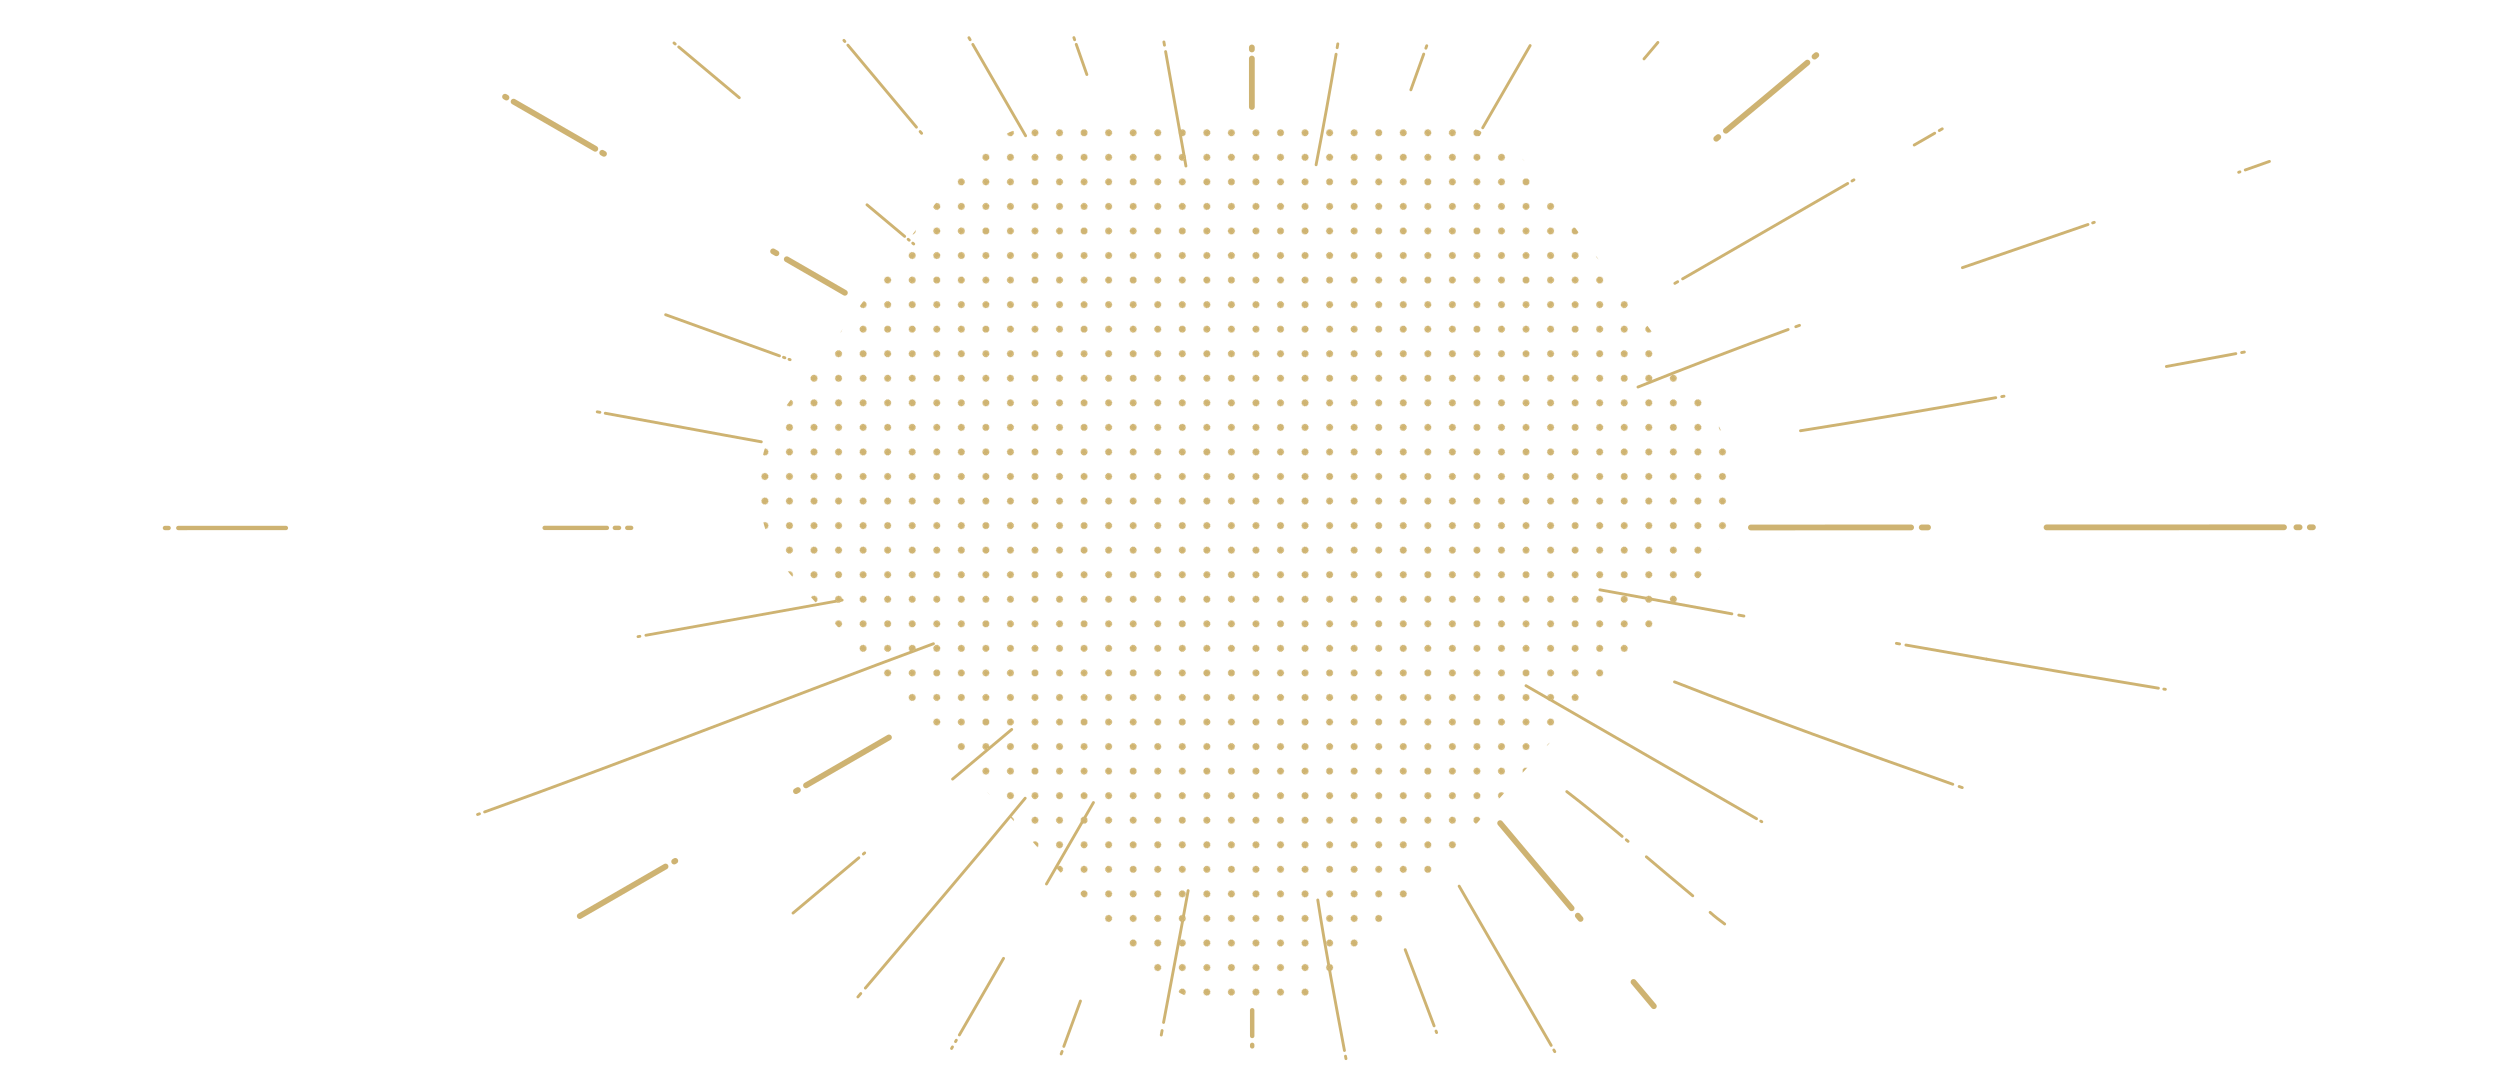
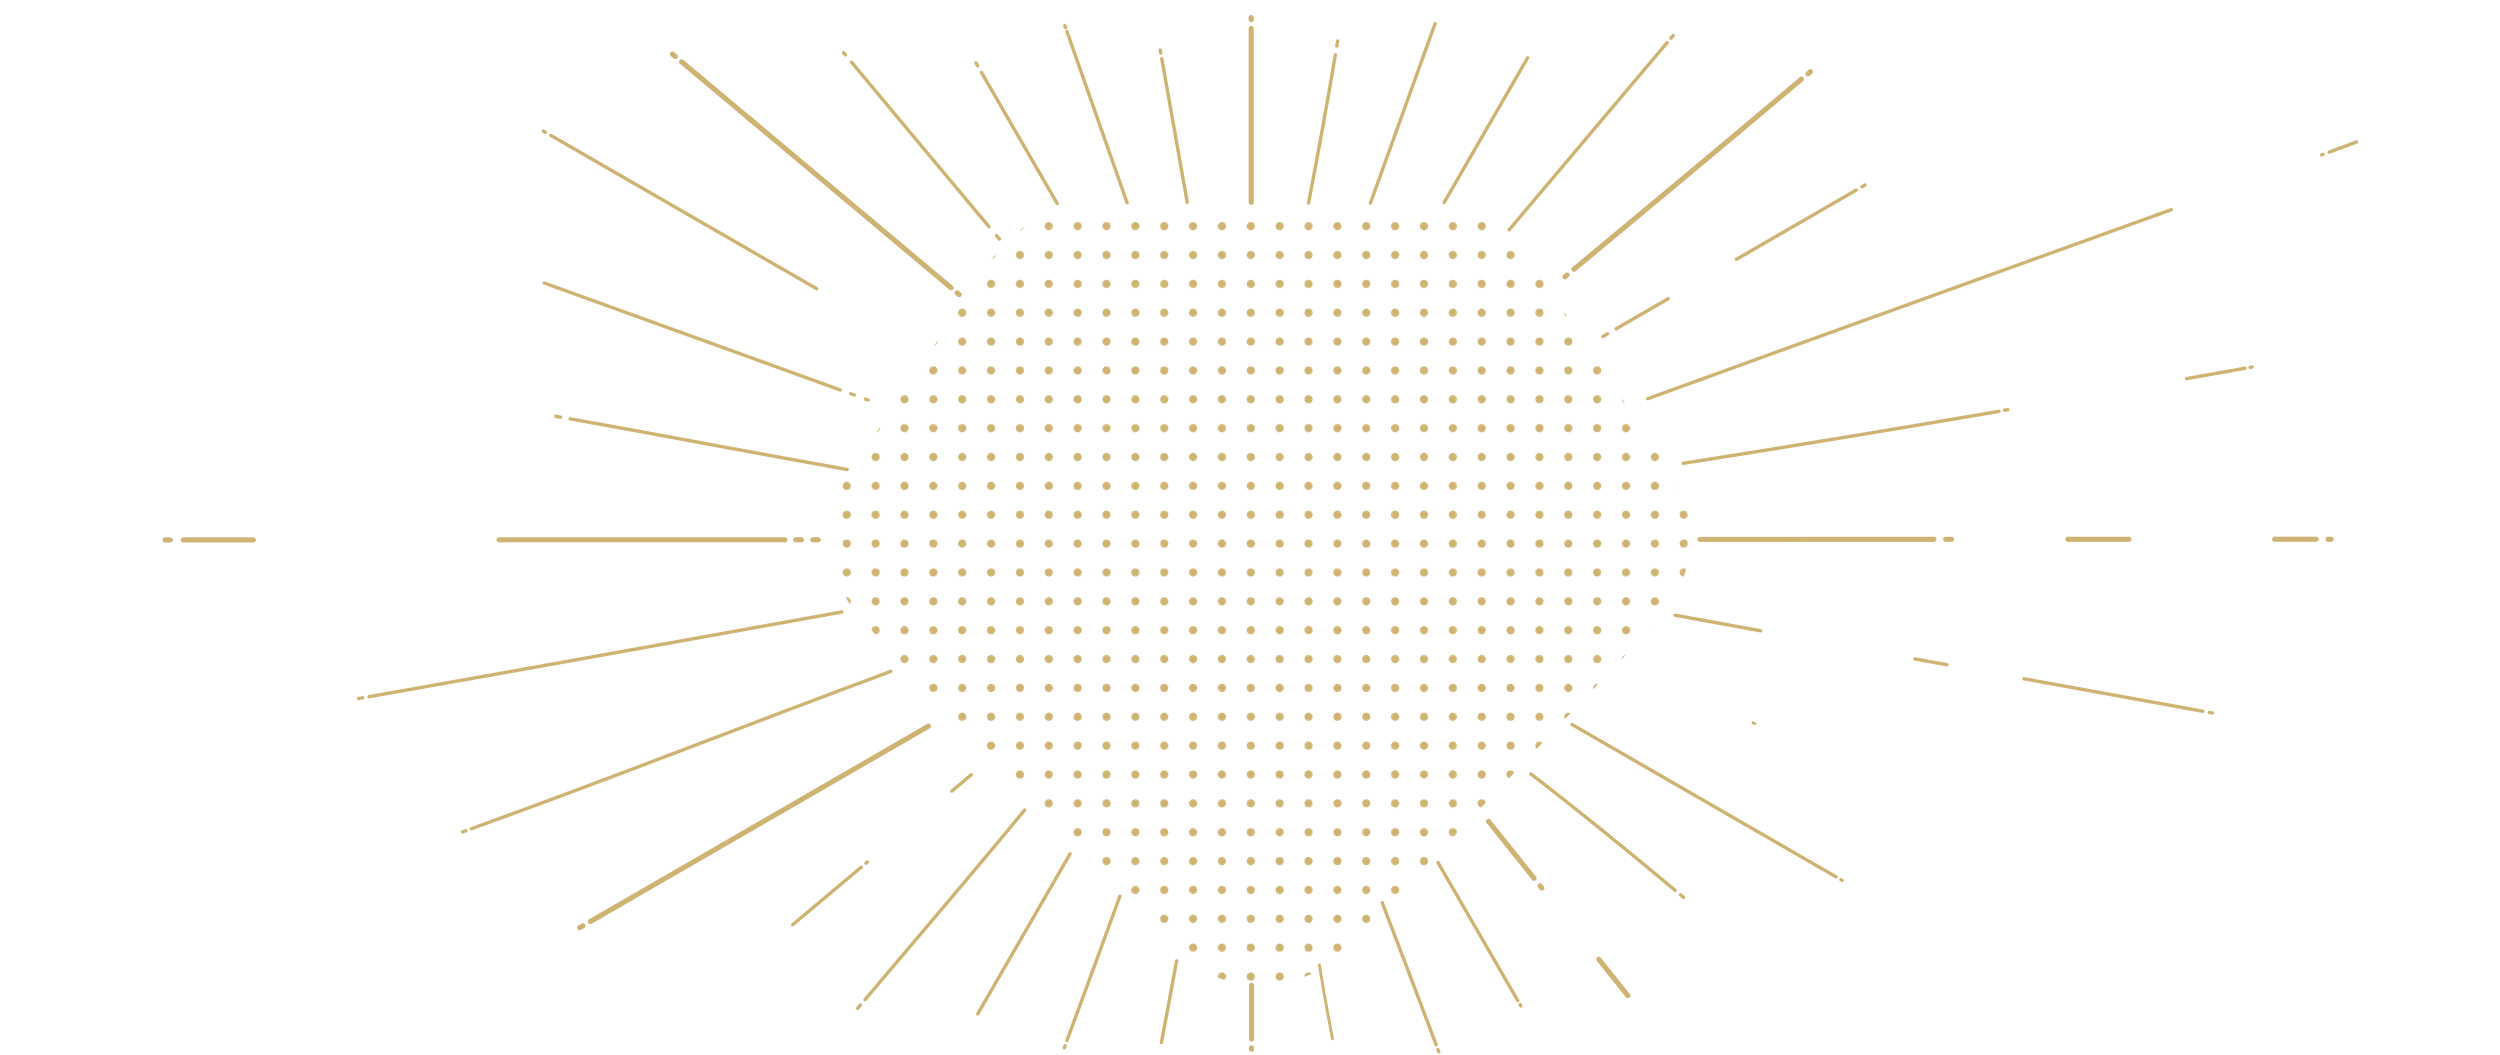
- <svg xmlns="http://www.w3.org/2000/svg" id="_レイヤー_2" version="1.1" viewBox="0 0 1728 740">
+ <svg xmlns="http://www.w3.org/2000/svg" id="sunburst" version="1.1" viewBox="0 0 1470 620">
  <defs>
    <style>
-       .st0, .st1, .st2, .st3, .st4, .st5 {
+       .st0, .st1, .st2, .st3 {
        fill: none;
      }

-       .st6 {
+       .st4 {
        fill: #ceb372;
      }

      .st1 {
-         stroke-width: 1.95px;
-       }
- 
-       .st1, .st2, .st3, .st4, .st5 {
+         stroke-width: 3px;
+       }
+ 
+       .st1, .st2, .st3 {
        stroke: #ceb372;
        stroke-linecap: round;
        stroke-linejoin: round;
      }

+       .st5 {
+         fill: url(#_新規パターンスウォッチ_2);
+       }
+ 
      .st2 {
-         stroke-width: 3.08px;
+         stroke-width: 2px;
      }

      .st3 {
-         stroke-width: 3px;
-       }
- 
-       .st4 {
-         stroke-width: 4px;
-       }
- 
-       .st7 {
-         fill: url(#_新規パターンスウォッチ_2);
-       }
- 
-       .st5 {
-         stroke-width: 2px;
+         stroke-width: 1.7px;
      }
    </style>
-     <pattern id="_新規パターンスウォッチ_2" data-name=" 新規パターンスウォッチ 2" x="0" y="0" width="48" height="48" patternTransform="translate(-4341.85 -10939.16) rotate(-45) scale(1 -1)" patternUnits="userSpaceOnUse" viewBox="0 0 48 48">
+     <pattern id="_新規パターンスウォッチ_2" data-name=" 新規パターンスウォッチ 2" x="0" y="0" width="48" height="48" patternTransform="translate(-3948.4 -10185.11) rotate(-45) scale(1 -1)" patternUnits="userSpaceOnUse" viewBox="0 0 48 48">
      <g>
        <rect class="st0" width="48" height="48" />
        <g>
          <rect class="st0" width="48" height="48" />
          <g>
-             <path class="st6" d="M24-2.4c1.32,0,2.4,1.07,2.4,2.4s-1.08,2.4-2.4,2.4-2.4-1.08-2.4-2.4,1.07-2.4,2.4-2.4Z" />
-             <path class="st6" d="M48-2.4c1.32,0,2.4,1.07,2.4,2.4s-1.08,2.4-2.4,2.4-2.4-1.08-2.4-2.4,1.07-2.4,2.4-2.4Z" />
-             <path class="st6" d="M24,21.6c1.32,0,2.4,1.07,2.4,2.4s-1.08,2.4-2.4,2.4-2.4-1.08-2.4-2.4,1.07-2.4,2.4-2.4Z" />
-             <path class="st6" d="M48,21.6c1.32,0,2.4,1.07,2.4,2.4s-1.08,2.4-2.4,2.4-2.4-1.08-2.4-2.4,1.07-2.4,2.4-2.4Z" />
-             <path class="st6" d="M36,9.6c1.32,0,2.4,1.07,2.4,2.4s-1.08,2.4-2.4,2.4-2.4-1.08-2.4-2.4,1.07-2.4,2.4-2.4Z" />
-             <path class="st6" d="M12,9.6c1.32,0,2.4,1.07,2.4,2.4s-1.08,2.4-2.4,2.4-2.4-1.08-2.4-2.4,1.07-2.4,2.4-2.4Z" />
-             <path class="st6" d="M36,33.6c1.32,0,2.4,1.07,2.4,2.4s-1.08,2.4-2.4,2.4-2.4-1.08-2.4-2.4,1.07-2.4,2.4-2.4Z" />
-             <path class="st6" d="M12,33.6c1.32,0,2.4,1.07,2.4,2.4s-1.08,2.4-2.4,2.4-2.4-1.08-2.4-2.4,1.07-2.4,2.4-2.4Z" />
+             <path class="st4" d="M24-2.4c1.32,0,2.4,1.07,2.4,2.4s-1.08,2.4-2.4,2.4-2.4-1.08-2.4-2.4,1.07-2.4,2.4-2.4Z" />
+             <path class="st4" d="M48-2.4c1.32,0,2.4,1.07,2.4,2.4s-1.08,2.4-2.4,2.4-2.4-1.08-2.4-2.4,1.07-2.4,2.4-2.4Z" />
+             <path class="st4" d="M24,21.6c1.32,0,2.4,1.07,2.4,2.4s-1.08,2.4-2.4,2.4-2.4-1.08-2.4-2.4,1.07-2.4,2.4-2.4Z" />
+             <path class="st4" d="M48,21.6c1.32,0,2.4,1.07,2.4,2.4s-1.08,2.4-2.4,2.4-2.4-1.08-2.4-2.4,1.07-2.4,2.4-2.4Z" />
+             <path class="st4" d="M36,9.6c1.32,0,2.4,1.07,2.4,2.4s-1.08,2.4-2.4,2.4-2.4-1.08-2.4-2.4,1.07-2.4,2.4-2.4Z" />
+             <path class="st4" d="M12,9.6c1.32,0,2.4,1.07,2.4,2.4s-1.08,2.4-2.4,2.4-2.4-1.08-2.4-2.4,1.07-2.4,2.4-2.4Z" />
+             <path class="st4" d="M36,33.6c1.32,0,2.4,1.07,2.4,2.4s-1.08,2.4-2.4,2.4-2.4-1.08-2.4-2.4,1.07-2.4,2.4-2.4Z" />
+             <path class="st4" d="M12,33.6c1.32,0,2.4,1.07,2.4,2.4s-1.08,2.4-2.4,2.4-2.4-1.08-2.4-2.4,1.07-2.4,2.4-2.4Z" />
          </g>
          <g>
-             <path class="st6" d="M0-2.4c1.32,0,2.4,1.07,2.4,2.4S1.32,2.4,0,2.4-2.4,1.32-2.4,0-1.33-2.4,0-2.4Z" />
-             <path class="st6" d="M0,21.6c1.32,0,2.4,1.07,2.4,2.4s-1.08,2.4-2.4,2.4-2.4-1.08-2.4-2.4,1.07-2.4,2.4-2.4Z" />
+             <path class="st4" d="M0-2.4c1.32,0,2.4,1.07,2.4,2.4S1.32,2.4,0,2.4-2.4,1.32-2.4,0-1.33-2.4,0-2.4Z" />
+             <path class="st4" d="M0,21.6c1.32,0,2.4,1.07,2.4,2.4s-1.08,2.4-2.4,2.4-2.4-1.08-2.4-2.4,1.07-2.4,2.4-2.4Z" />
          </g>
          <g>
-             <path class="st6" d="M24,45.6c1.32,0,2.4,1.07,2.4,2.4s-1.08,2.4-2.4,2.4-2.4-1.08-2.4-2.4,1.07-2.4,2.4-2.4Z" />
-             <path class="st6" d="M48,45.6c1.32,0,2.4,1.07,2.4,2.4s-1.08,2.4-2.4,2.4-2.4-1.08-2.4-2.4,1.07-2.4,2.4-2.4Z" />
+             <path class="st4" d="M24,45.6c1.32,0,2.4,1.07,2.4,2.4s-1.08,2.4-2.4,2.4-2.4-1.08-2.4-2.4,1.07-2.4,2.4-2.4Z" />
+             <path class="st4" d="M48,45.6c1.32,0,2.4,1.07,2.4,2.4s-1.08,2.4-2.4,2.4-2.4-1.08-2.4-2.4,1.07-2.4,2.4-2.4Z" />
          </g>
-           <path class="st6" d="M0,45.6c1.32,0,2.4,1.07,2.4,2.4s-1.08,2.4-2.4,2.4-2.4-1.08-2.4-2.4,1.07-2.4,2.4-2.4Z" />
+           <path class="st4" d="M0,45.6c1.32,0,2.4,1.07,2.4,2.4s-1.08,2.4-2.4,2.4-2.4-1.08-2.4-2.4,1.07-2.4,2.4-2.4Z" />
        </g>
      </g>
    </pattern>
  </defs>
  <g>
    <g>
-       <line class="st2" x1="865.52" y1="716.04" x2="865.51" y2="698.31" />
-       <line class="st2" x1="865.52" y1="723.24" x2="865.52" y2="722.23" />
-     </g>
-     <g>
-       <path class="st5" d="M804.26,706.71c5.58-30.38,11.54-60.69,16.98-91.1" />
-       <path class="st5" d="M802.67,715.42c.19-1.04.38-2.08.57-3.11" />
-     </g>
-     <g>
-       <path class="st5" d="M735.31,723.27c3.86-10.44,7.7-20.9,11.5-31.36" />
-       <path class="st5" d="M733.48,728.48c.21-.57.43-1.15.64-1.72" />
-     </g>
-     <g>
-       <line class="st5" x1="723.31" y1="611.01" x2="755.79" y2="554.72" />
-       <line class="st5" x1="663.12" y1="715.35" x2="693.65" y2="662.42" />
-       <line class="st5" x1="660.46" y1="719.95" x2="661" y2="719.02" />
-       <line class="st5" x1="657.72" y1="724.71" x2="658.34" y2="723.63" />
-     </g>
-     <g>
-       <path class="st5" d="M598.13,682.96c36.88-43.71,74.15-87.07,110.48-131.24" />
-       <path class="st5" d="M592.98,689.07c.66-.78,1.31-1.56,1.97-2.34" />
-     </g>
-     <g>
-       <path class="st5" d="M658.43,538.5c13.62-11.44,27.24-22.87,40.86-34.31" />
-       <path class="st5" d="M596.75,590.29c.3-.25.61-.51.91-.76" />
-       <path class="st5" d="M548.14,631.11c15.16-12.73,30.33-25.47,45.49-38.2" />
-     </g>
-     <g>
-       <line class="st4" x1="557.11" y1="542.85" x2="614.44" y2="509.72" />
-       <line class="st4" x1="550.16" y1="546.86" x2="551.5" y2="546.09" />
-       <line class="st4" x1="465.99" y1="595.5" x2="466.76" y2="595.05" />
-       <line class="st4" x1="400.73" y1="633.2" x2="460.02" y2="598.94" />
-     </g>
-     <g>
-       <path class="st5" d="M334.99,561.21c103.95-37.28,206.64-77.92,310.2-116.26" />
-       <path class="st5" d="M330.09,562.97c.43-.15.86-.31,1.3-.46" />
-     </g>
-     <g>
-       <path class="st1" d="M446.44,439.09c45.24-7.98,90.45-16.17,135.67-24.31" />
-       <path class="st1" d="M440.98,440.05c.43-.08.87-.15,1.3-.23" />
-     </g>
-     <g>
-       <line class="st3" x1="433.55" y1="364.86" x2="436.27" y2="364.86" />
-       <line class="st3" x1="424.96" y1="364.86" x2="427.88" y2="364.86" />
-       <line class="st3" x1="376.45" y1="364.87" x2="419.49" y2="364.87" />
-       <line class="st3" x1="123.23" y1="364.95" x2="197.6" y2="364.94" />
-       <line class="st3" x1="114" y1="364.95" x2="116.56" y2="364.95" />
-     </g>
-     <g>
-       <path class="st5" d="M418.35,285.64c35.98,6.45,71.88,13.3,107.86,19.74" />
-       <path class="st5" d="M412.82,284.66c.61.11,1.21.21,1.82.32" />
-     </g>
-     <g>
-       <path class="st5" d="M545.4,248.37c.24.09.48.17.72.26" />
-       <path class="st5" d="M541.55,246.97c.32.11.63.23.95.34" />
-       <path class="st5" d="M460.1,217.54c26.23,9.48,52.46,18.94,78.68,28.43" />
-     </g>
-     <g>
-       <line class="st4" x1="543.82" y1="179.2" x2="583.98" y2="202.37" />
-       <line class="st4" x1="534.36" y1="173.74" x2="536.66" y2="175.07" />
-       <line class="st4" x1="416.25" y1="105.6" x2="417.48" y2="106.31" />
-       <line class="st4" x1="354.99" y1="70.26" x2="411.47" y2="102.84" />
-       <line class="st4" x1="349.09" y1="66.86" x2="350.07" y2="67.43" />
-     </g>
-     <g>
-       <path class="st5" d="M630.89,168.07c.22.19.45.37.67.56" />
-       <path class="st5" d="M627.71,165.41c.25.21.49.41.74.62" />
-       <path class="st5" d="M599.27,141.56l26.04,21.84" />
-       <path class="st5" d="M469.14,32.44c13.95,11.7,27.9,23.4,41.85,35.09" />
-       <path class="st5" d="M465.88,29.71c.27.23.54.45.81.68" />
-     </g>
-     <g>
-       <path class="st5" d="M636,90.94c.34.4.67.8,1.01,1.2" />
-       <path class="st5" d="M586.06,31.2c15.75,18.93,31.58,37.8,47.38,56.69" />
-       <path class="st5" d="M583.32,27.91c.21.25.42.51.63.76" />
-     </g>
-     <g>
-       <line class="st5" x1="672.41" y1="30.71" x2="708.89" y2="93.85" />
-       <line class="st5" x1="669.73" y1="26.07" x2="670.55" y2="27.48" />
-     </g>
-     <g>
-       <path class="st5" d="M743.91,30.67c2.45,6.94,4.88,13.89,7.32,20.84" />
-       <path class="st5" d="M742.27,26.01c.17.49.35.98.52,1.47" />
-     </g>
-     <g>
-       <path class="st5" d="M805.67,35.66c4.66,26.37,9.33,52.73,14.03,79.09" />
-       <path class="st5" d="M804.49,29c.13.74.26,1.49.39,2.23" />
-     </g>
-     <g>
-       <line class="st4" x1="865.28" y1="40.48" x2="865.29" y2="73.93" />
-       <line class="st4" x1="865.28" y1="32.8" x2="865.28" y2="34.19" />
-     </g>
-     <g>
-       <path class="st5" d="M923.5,37.48c-4.28,25.53-8.91,50.98-13.81,76.41" />
-       <path class="st5" d="M924.69,30.32c-.15.88-.29,1.76-.44,2.64" />
-     </g>
-     <g>
-       <path class="st5" d="M984.08,37.38c-2.97,8.23-5.94,16.47-8.9,24.7" />
-       <path class="st5" d="M986.16,31.62c-.21.57-.41,1.14-.61,1.7" />
-     </g>
-     <g>
-       <line class="st5" x1="1022.87" y1="91.74" x2="1022.12" y2="93.05" />
-       <line class="st5" x1="1057.63" y1="31.5" x2="1024.85" y2="88.32" />
-     </g>
-     <path class="st5" d="M1145.93,29.34c-3.2,3.78-6.39,7.57-9.59,11.36" />
-     <g>
-       <path class="st4" d="M1187.67,94.74c-.46.39-.93.77-1.39,1.16" />
-       <path class="st4" d="M1249.28,43.27c-18.71,15.79-37.51,31.46-56.35,47.1" />
-       <path class="st4" d="M1255.43,38.08c-.41.35-.83.7-1.24,1.05" />
-     </g>
-     <g>
-       <line class="st5" x1="1159.61" y1="194.72" x2="1157.66" y2="195.85" />
-       <line class="st5" x1="1277.12" y1="126.82" x2="1163.03" y2="192.74" />
-       <line class="st5" x1="1281.44" y1="124.32" x2="1280.1" y2="125.09" />
-       <line class="st5" x1="1337.26" y1="92.07" x2="1323.11" y2="100.24" />
-       <line class="st5" x1="1342.48" y1="89.05" x2="1340.44" y2="90.23" />
-     </g>
-     <g>
-       <path class="st5" d="M1235.96,227.76c-34.77,12.76-69.39,25.94-103.78,39.75" />
-       <path class="st5" d="M1243.8,224.89c-.85.31-1.69.62-2.54.93" />
-       <path class="st5" d="M1443.21,155.18c-28.93,9.93-57.88,19.82-86.79,29.82" />
-       <path class="st5" d="M1447.57,153.68c-.37.13-.74.26-1.11.38" />
-       <path class="st5" d="M1548.22,118.79c-.28.1-.56.2-.84.29" />
-       <path class="st5" d="M1568.63,111.56c-5.57,1.98-11.13,3.96-16.7,5.92" />
-     </g>
-     <g>
-       <path class="st5" d="M1379.46,274.87c-44.92,8.03-89.88,15.76-134.96,22.86" />
-       <path class="st5" d="M1385.15,273.85c-.51.09-1.03.18-1.54.28" />
-       <path class="st5" d="M1545.39,244.44c-15.99,2.96-31.98,5.92-47.98,8.87" />
-       <path class="st5" d="M1551.29,243.34c-.62.11-1.24.23-1.86.34" />
-     </g>
-     <g>
-       <line class="st4" x1="1320.96" y1="364.56" x2="1210.22" y2="364.6" />
-       <line class="st4" x1="1332.65" y1="364.55" x2="1328.31" y2="364.55" />
-       <line class="st4" x1="1578.7" y1="364.47" x2="1414.57" y2="364.53" />
-       <line class="st4" x1="1589.48" y1="364.47" x2="1587.28" y2="364.47" />
-       <line class="st4" x1="1598.69" y1="364.46" x2="1596.55" y2="364.46" />
-     </g>
-     <g>
-       <path class="st5" d="M1197.06,424.29c-30.47-5.52-60.89-11.07-91.21-16.6" />
-       <path class="st5" d="M1205.39,425.8c-1.18-.21-2.36-.43-3.53-.64" />
-       <path class="st5" d="M1312.98,445.08c-.73-.13-1.46-.26-2.18-.39" />
-       <path class="st5" d="M1373.11,455.61c-18.55-3.22-37.13-6.47-55.73-9.76" />
-       <path class="st5" d="M1491.87,475.67c-39.34-6.44-78.97-13.16-118.76-20.06" />
-       <path class="st5" d="M1496.69,476.46c-.35-.06-.7-.11-1.05-.17" />
-     </g>
-     <g>
-       <path class="st5" d="M1349.75,542.08c-64.43-22.71-128.71-45.85-192.32-70.76" />
-       <path class="st5" d="M1356.3,544.39c-.71-.25-1.42-.5-2.13-.75" />
-     </g>
-     <g>
-       <line class="st5" x1="1214.12" y1="565.89" x2="1054.77" y2="473.96" />
-       <line class="st5" x1="1217.74" y1="567.98" x2="1217.03" y2="567.57" />
-     </g>
-     <g>
-       <path class="st5" d="M1121.21,578.08c-12.57-10.53-25.25-20.93-38.25-30.93" />
-       <path class="st5" d="M1125.32,581.53c-.41-.34-.82-.69-1.23-1.03" />
-       <path class="st5" d="M1170.03,619.18c-10.76-8.9-21.4-17.94-32.06-26.96" />
-       <path class="st5" d="M1192.09,638.65c-3.45-2.54-6.89-5.12-10.04-8.02" />
-     </g>
-     <g>
-       <path class="st4" d="M1086.3,627.79c-16.47-19.61-32.94-39.22-49.4-58.84" />
-       <path class="st4" d="M1092.48,635.15c-.63-.75-1.26-1.5-1.9-2.26" />
-       <path class="st4" d="M1143.14,695.48c-4.69-5.58-9.38-11.17-14.06-16.75" />
-     </g>
-     <g>
-       <line class="st5" x1="1072.17" y1="722.57" x2="1008.57" y2="612.5" />
-       <line class="st5" x1="1074.66" y1="726.89" x2="1074.01" y2="725.76" />
-     </g>
-     <g>
-       <path class="st5" d="M991.25,709.08c-6.55-17.59-13.31-35.12-19.97-52.67" />
-       <path class="st5" d="M992.97,713.72c-.13-.35-.26-.7-.39-1.05" />
-     </g>
-     <g>
-       <path class="st5" d="M929.28,726.1c-6.46-34.62-13.06-69.22-18.43-104.03" />
-       <path class="st5" d="M930.33,731.75c-.11-.57-.21-1.14-.32-1.71" />
-     </g>
+       <line class="st1" x1="735.91" y1="610.96" x2="735.91" y2="579.41" />
+       <line class="st1" x1="735.91" y1="617.01" x2="735.91" y2="616.16" />
+     </g>
+     <path class="st2" d="M682.91,613c2.94-16.02,6.09-32.01,8.96-48.05" />
+     <g>
+       <path class="st2" d="M627.39,611.79c10.45-28.25,20.84-56.56,31.12-84.87" />
+       <path class="st2" d="M625.86,616.13c.15-.4.3-.81.45-1.21" />
+     </g>
+     <line class="st2" x1="574.88" y1="596.23" x2="629.2" y2="502.06" />
+     <g>
+       <path class="st2" d="M508.63,587.78c31.35-37.15,63.03-74.01,93.91-111.55" />
+       <path class="st2" d="M504.25,592.97c.56-.66,1.11-1.33,1.67-1.99" />
+     </g>
+     <g>
+       <path class="st2" d="M559.66,465.17c3.81-3.2,7.61-6.39,11.42-9.59" />
+       <path class="st2" d="M509.2,507.54c.27-.22.54-.45.81-.67" />
+       <path class="st2" d="M466.14,543.7c13.43-11.28,26.87-22.56,40.29-33.84" />
+     </g>
+     <g>
+       <line class="st1" x1="347.14" y1="541.84" x2="545.93" y2="426.97" />
+       <line class="st1" x1="340.84" y1="545.48" x2="342.77" y2="544.37" />
+     </g>
+     <g>
+       <path class="st2" d="M277.19,487.28c82.61-29.75,164.27-62.02,246.61-92.51" />
+       <path class="st2" d="M271.93,489.17c.67-.24,1.35-.48,2.02-.72" />
+     </g>
+     <g>
+       <path class="st2" d="M217.04,409.65c92.69-16.37,185.32-33.15,277.97-49.82" />
+       <path class="st2" d="M210.83,410.74c.82-.14,1.63-.29,2.45-.43" />
+     </g>
+     <g>
+       <line class="st1" x1="477.92" y1="317.39" x2="481.1" y2="317.39" />
+       <line class="st1" x1="467.9" y1="317.39" x2="471.31" y2="317.39" />
+       <line class="st1" x1="293.43" y1="317.4" x2="461.52" y2="317.4" />
+       <line class="st1" x1="107.89" y1="317.47" x2="148.94" y2="317.46" />
+       <line class="st1" x1="97.12" y1="317.47" x2="100.11" y2="317.47" />
+     </g>
+     <g>
+       <path class="st2" d="M335.21,246.27c54.34,9.74,108.57,20.09,162.91,29.81" />
+       <path class="st2" d="M326.85,244.78c.91.16,1.83.32,2.74.48" />
+     </g>
+     <g>
+       <path class="st2" d="M508.86,234.66c.54.2,1.07.38,1.61.58" />
+       <path class="st2" d="M500.25,231.52c.72.25,1.41.51,2.12.76" />
+       <path class="st2" d="M320.11,166.44c57.99,20.96,115.97,41.87,173.94,62.85" />
+     </g>
+     <g>
+       <line class="st2" x1="323.88" y1="79.62" x2="480.26" y2="169.82" />
+       <line class="st2" x1="319.5" y1="77.09" x2="320.64" y2="77.74" />
+     </g>
+     <g>
+       <path class="st1" d="M562.77,172.17l1.25,1.05" />
+       <path class="st1" d="M440.4,69.54c39.62,33.23,79.24,66.46,118.86,99.69" />
+       <path class="st1" d="M400.83,36.38c14.29,11.98,28.58,23.97,42.87,35.94" />
+       <path class="st1" d="M395.37,31.8c.57.47,1.13.95,1.7,1.42" />
+     </g>
+     <g>
+       <path class="st2" d="M585.93,138.53c.58.68,1.14,1.37,1.72,2.05" />
+       <path class="st2" d="M500.72,36.6c26.87,32.3,53.88,64.5,80.84,96.73" />
+       <path class="st2" d="M496.04,30.98c.36.43.72.87,1.07,1.3" />
+     </g>
+     <g>
+       <line class="st2" x1="577.11" y1="42.61" x2="621.64" y2="119.68" />
+       <line class="st2" x1="573.84" y1="36.95" x2="574.84" y2="38.67" />
+     </g>
+     <g>
+       <path class="st2" d="M627.36,18.56c11.82,33.54,23.58,67.11,35.37,100.67" />
+       <path class="st2" d="M626.12,15.07c.13.37.26.73.39,1.1" />
+     </g>
+     <g>
+       <path class="st2" d="M683.13,34.55c4.97,28.12,9.95,56.24,14.96,84.36" />
+       <path class="st2" d="M682.22,29.42c.1.57.2,1.15.3,1.72" />
+     </g>
+     <g>
+       <line class="st1" x1="735.71" y1="16.71" x2="735.72" y2="118.91" />
+       <line class="st1" x1="735.71" y1="10.36" x2="735.71" y2="11.51" />
+     </g>
+     <g>
+       <path class="st2" d="M785.18,32.25c-4.88,29.11-10.16,58.14-15.75,87.15" />
+       <path class="st2" d="M786.54,24.07c-.17,1-.33,2-.5,3.01" />
+     </g>
+     <path class="st2" d="M843.84,13.87c-12.69,35.16-25.38,70.36-38.02,105.52" />
+     <line class="st2" x1="898.22" y1="34.03" x2="849.13" y2="119.13" />
+     <path class="st2" d="M980.27,25.07c-31,36.63-61.91,73.36-92.92,110.08" />
+     <path class="st2" d="M983.78,20.92c-.43.51-.86,1.02-1.29,1.53" />
+     <g>
+       <path class="st1" d="M921.41,161.73c-.42.35-.84.7-1.26,1.05" />
+       <path class="st1" d="M1059.26,46.52c-44.42,37.5-89.06,74.7-133.78,111.84" />
+       <path class="st1" d="M1064.53,42.2c-.49.41-.97.82-1.46,1.24" />
+     </g>
+     <g>
+       <line class="st2" x1="945.27" y1="196.24" x2="942.45" y2="197.88" />
+       <line class="st2" x1="980.91" y1="175.64" x2="950.22" y2="193.37" />
+       <line class="st2" x1="1091.48" y1="111.75" x2="1021.02" y2="152.47" />
+       <line class="st2" x1="1096.64" y1="108.77" x2="1094.81" y2="109.83" />
+     </g>
+     <g>
+       <path class="st2" d="M1276.7,123.31c-102.63,36.98-205.3,73.87-307.84,111.13" />
+       <path class="st2" d="M1268.96,126.12c-.36.13-.71.26-1.07.38" />
+       <path class="st2" d="M1365.95,90.8c-.27.1-.54.2-.81.29" />
+       <path class="st2" d="M1385.62,83.48c-5.37,2-10.73,4.01-16.09,5.99" />
+     </g>
+     <g>
+       <path class="st2" d="M1175.41,241.86c-61.86,10.59-123.78,20.84-185.79,30.6" />
+       <path class="st2" d="M1180.55,240.91c-.63.11-1.25.21-1.88.32" />
+       <path class="st2" d="M1320.03,216.53c-11.47,2.05-22.94,4.09-34.41,6.12" />
+       <path class="st2" d="M1324.23,215.78c-.38.07-.77.14-1.15.21" />
+     </g>
+     <g>
+       <line class="st1" x1="1137.1" y1="317.14" x2="999.57" y2="317.17" />
+       <line class="st1" x1="1147.57" y1="317.13" x2="1144.05" y2="317.13" />
+       <line class="st1" x1="1251.82" y1="317.1" x2="1215.94" y2="317.11" />
+       <line class="st1" x1="1361.91" y1="317.06" x2="1337.52" y2="317.06" />
+       <line class="st1" x1="1370.64" y1="317.06" x2="1368.86" y2="317.06" />
+     </g>
+     <g>
+       <path class="st2" d="M1035.23,370.91c-16.77-3.06-33.53-6.12-50.29-9.17" />
+       <path class="st2" d="M1144.79,390.88c-6.27-1.14-12.55-2.28-18.82-3.43" />
+       <path class="st2" d="M1295.19,418.21c-35.07-6.35-70.11-12.72-105.13-19.09" />
+       <path class="st2" d="M1300.83,419.23c-.56-.1-1.13-.2-1.69-.31" />
+     </g>
+     <path class="st3" d="M1031.75,425.41c-.34-.12-.69-.24-1.03-.36" />
+     <g>
+       <line class="st2" x1="1079.65" y1="515.62" x2="924.32" y2="426.02" />
+       <line class="st2" x1="1083.17" y1="517.66" x2="1082.48" y2="517.26" />
+     </g>
+     <g>
+       <path class="st2" d="M984.98,523.53c-27.89-23.31-56.04-46.31-84.86-68.48" />
+       <path class="st2" d="M989.92,527.67c-.59-.5-1.19-.99-1.78-1.49" />
+     </g>
+     <g>
+       <path class="st1" d="M902.04,516.46c-8.93-11.16-17.85-22.33-26.77-33.5" />
+       <path class="st1" d="M906.63,522.2c-.36-.44-.71-.89-1.07-1.34" />
+       <path class="st1" d="M957.16,585.42c-5.69-7.11-11.38-14.24-17.06-21.35" />
+     </g>
+     <g>
+       <line class="st2" x1="892.44" y1="588.34" x2="845.53" y2="507.16" />
+       <line class="st2" x1="894.28" y1="591.53" x2="893.8" y2="590.7" />
+     </g>
+     <g>
+       <path class="st2" d="M844.46,614.35c-10.42-27.89-21.13-55.7-31.7-83.53" />
+       <path class="st2" d="M845.97,618.41c-.16-.42-.31-.83-.47-1.25" />
+     </g>
+     <path class="st3" d="M783.5,610.77c-2.69-14.44-5.45-28.87-7.69-43.39" />
  </g>
-   <path class="st7" d="M861.45,698.29c-25.42,0-49.66-10.24-68.25-28.84l-1.22-1.22-242.16-267.21c-15.16-15.95-24.09-36.96-25.16-59.2-1.06-22.17,5.77-44.16,19.25-61.93l115.69-157c17.47-24.92,46.16-39.78,76.81-39.78h250.1c30.65,0,59.34,14.87,76.81,39.78l115.7,157.02c13.2,17.44,19.91,39.2,18.88,61.28-1,21.47-9.25,42.1-23.24,58.08l-.52.59-243.21,268.36-1.22,1.22c-18.6,18.6-42.84,28.84-68.25,28.84h-.01Z" />
+   <path class="st5" d="M741.04,579.28c-19.71,0-38.78-8.21-52.33-22.52l-180.65-190.77c-11.18-11.81-18.1-27.24-19.48-43.44-1.38-16.21,2.83-32.58,11.86-46.11l82.21-123.2c13.4-20.08,35.81-32.07,59.95-32.07h196.89c24.14,0,46.55,11.99,59.95,32.07l82.21,123.19c9.03,13.53,13.24,29.9,11.86,46.11-1.38,16.21-8.3,31.64-19.48,43.44l-180.65,190.77c-13.55,14.31-32.62,22.52-52.33,22.52Z" />
</svg>
